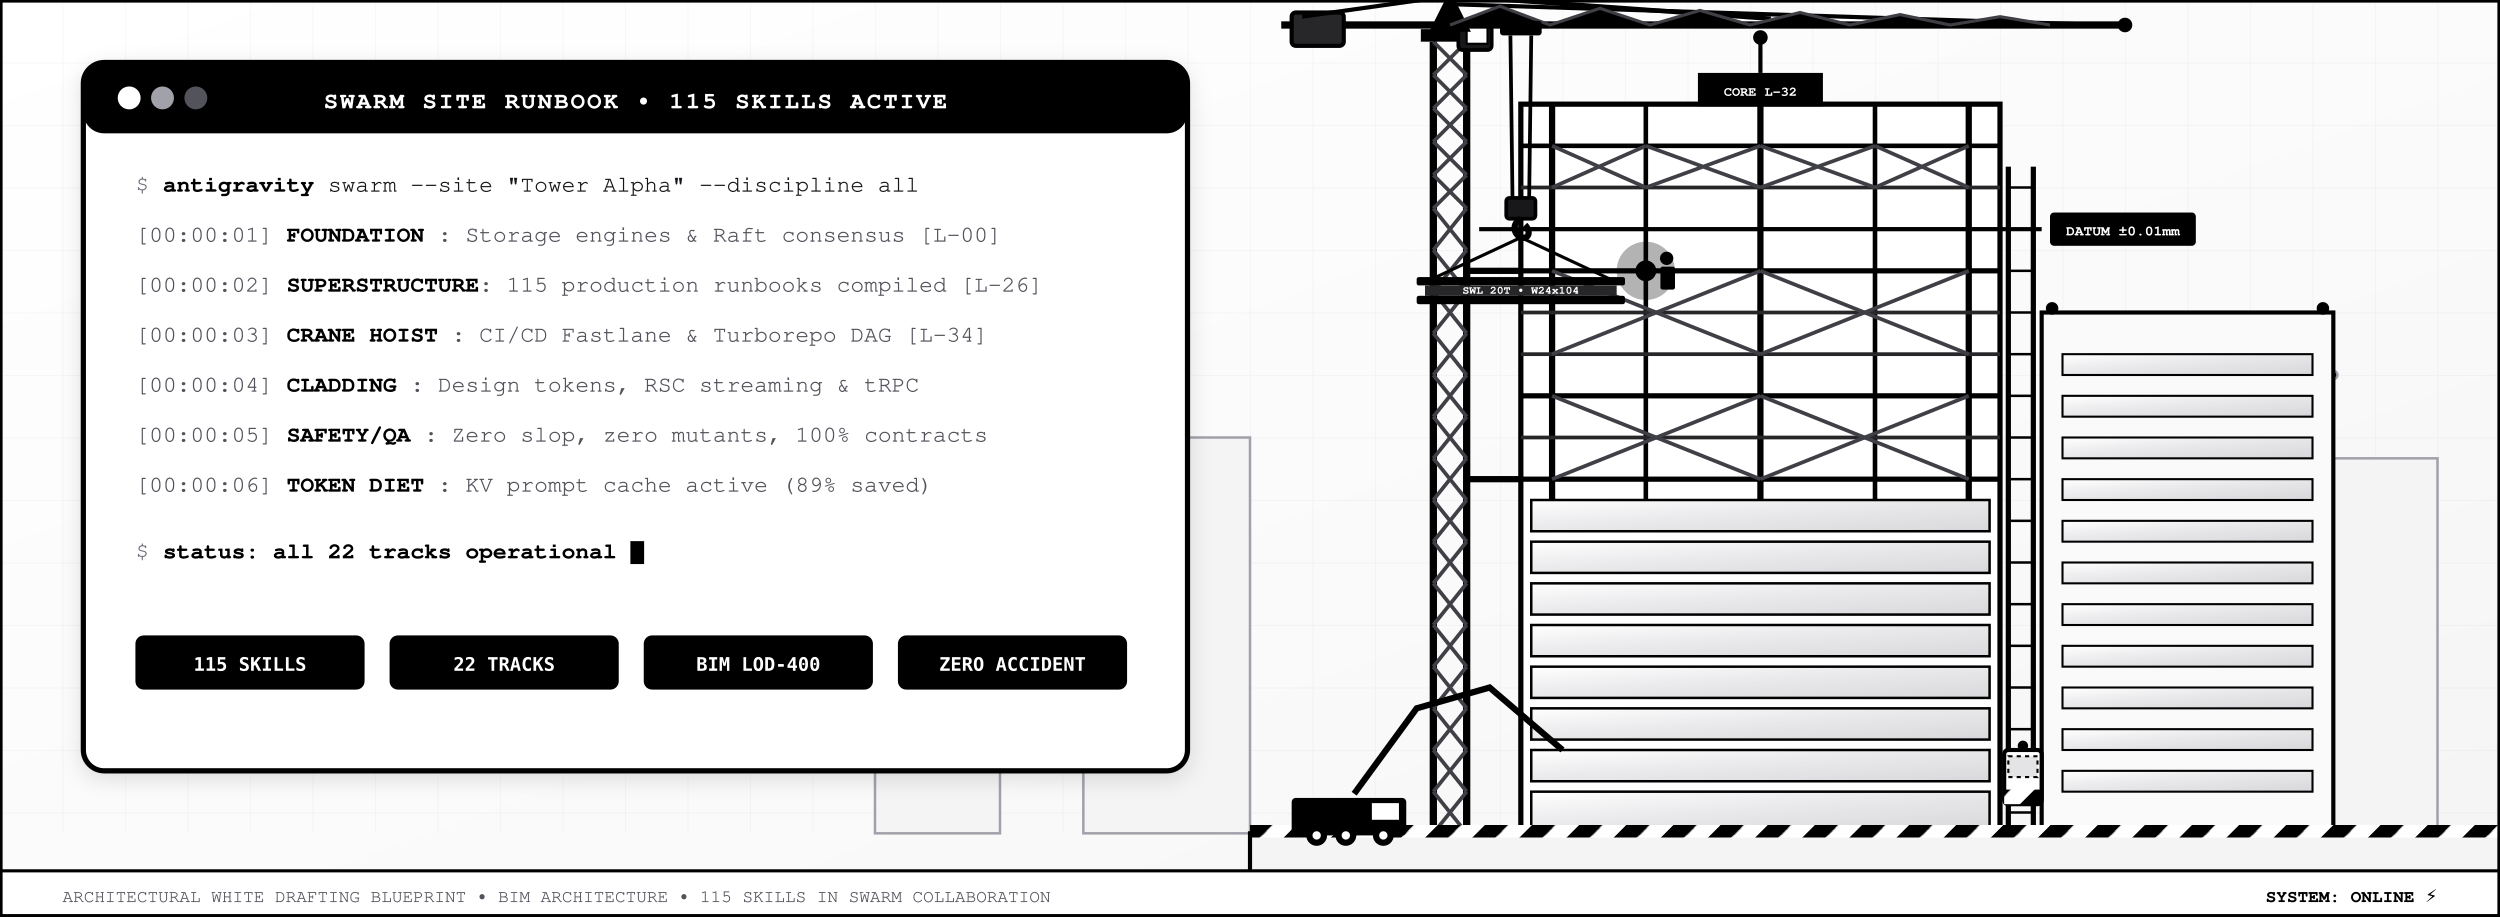
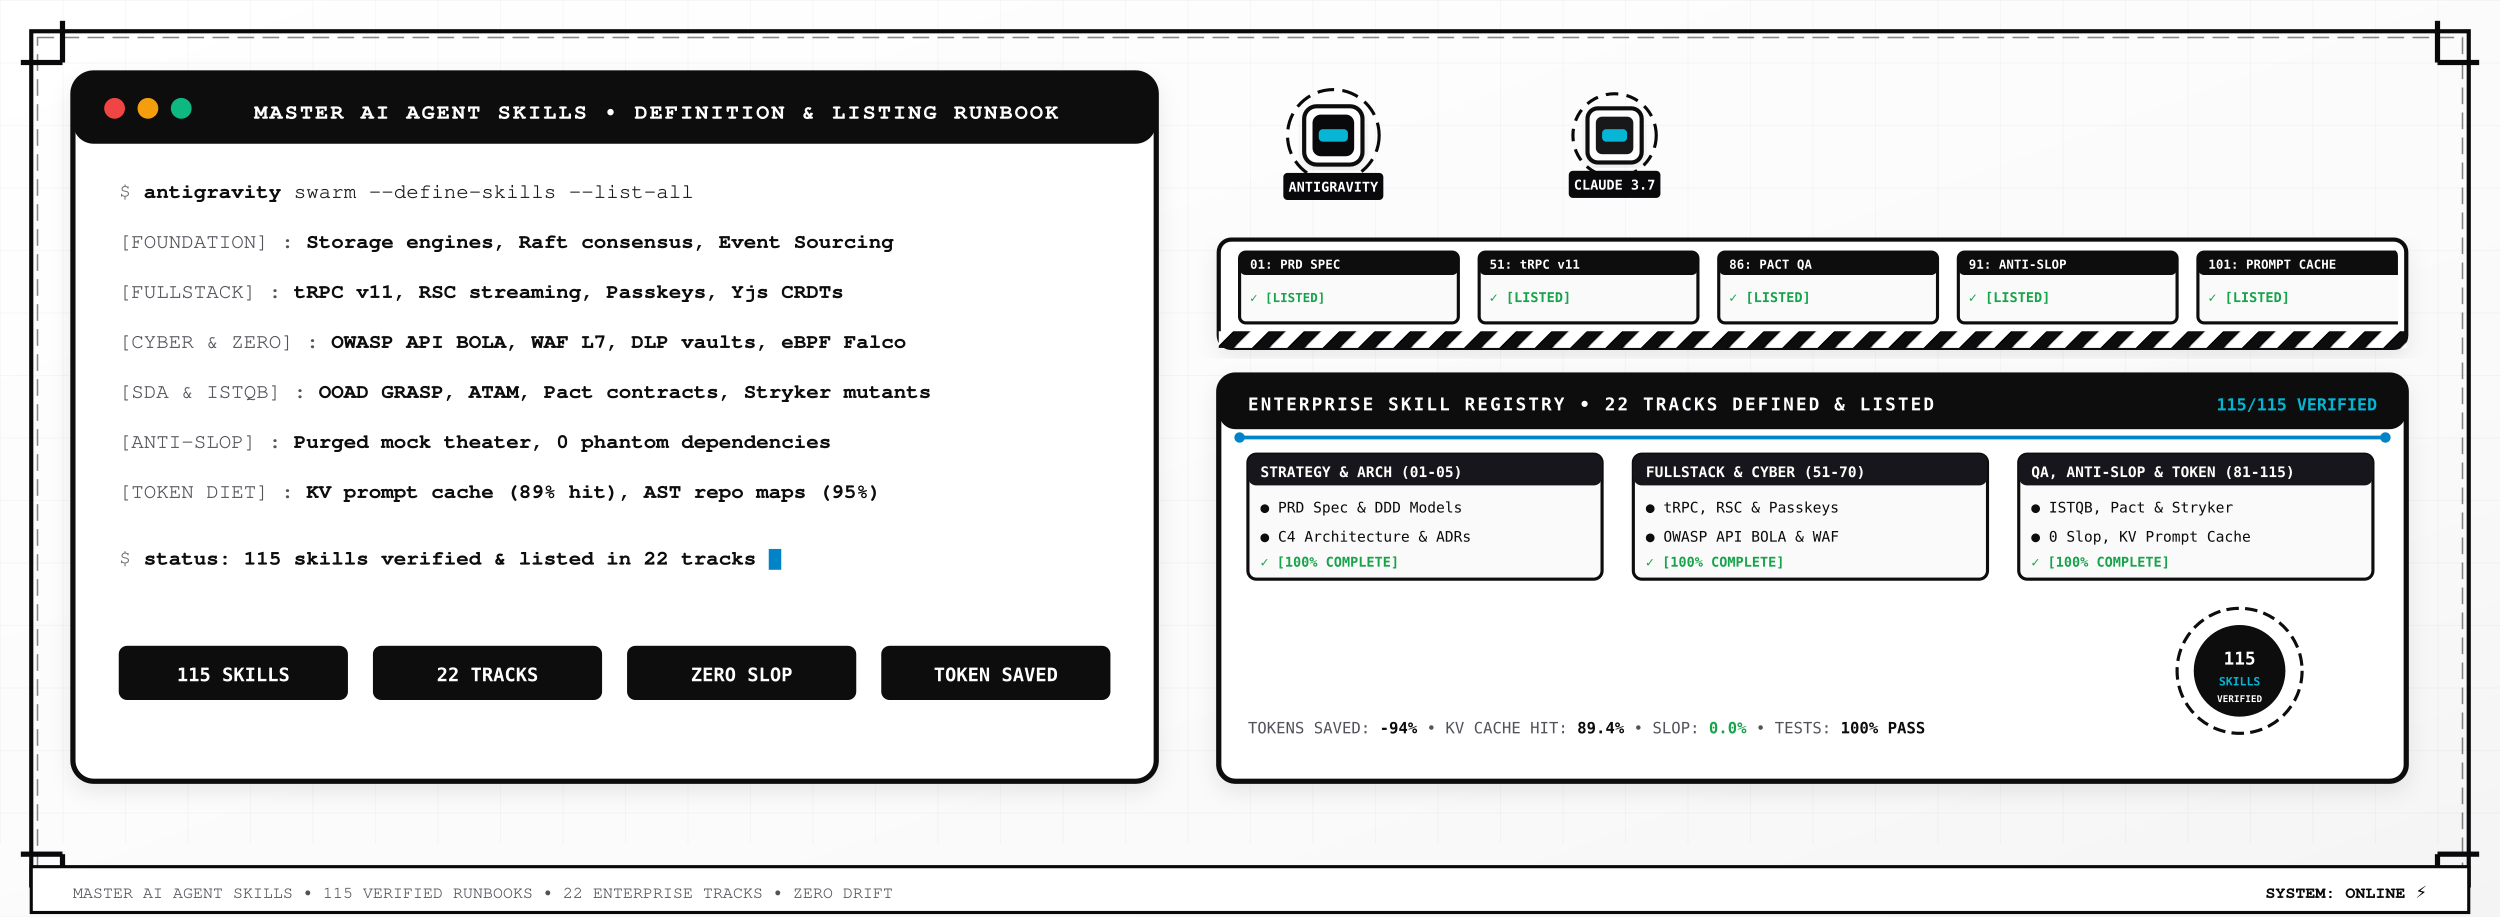
<svg xmlns="http://www.w3.org/2000/svg" viewBox="0 0 1200 440" width="100%" height="100%">
  <defs>
-     <linearGradient id="bannerWhiteBg" x1="0%" y1="0%" x2="100%" y2="100%">
+     <linearGradient id="bWhiteBg" x1="0%" y1="0%" x2="100%" y2="100%">
      <stop offset="0%" stop-color="#ffffff" />
-       <stop offset="60%" stop-color="#fafafa" />
+       <stop offset="70%" stop-color="#fafafa" />
      <stop offset="100%" stop-color="#f4f4f5" />
    </linearGradient>
-     <linearGradient id="bannerInkSteel" x1="0%" y1="0%" x2="100%" y2="0%">
-       <stop offset="0%" stop-color="#000000" />
-       <stop offset="35%" stop-color="#27272a" />
-       <stop offset="70%" stop-color="#3f3f46" />
-       <stop offset="100%" stop-color="#000000" />
+     <linearGradient id="bCyanPulse" x1="0%" y1="0%" x2="100%" y2="0%">
+       <stop offset="0%" stop-color="#0284c7" />
+       <stop offset="50%" stop-color="#06b6d4" />
+       <stop offset="100%" stop-color="#0284c7" />
    </linearGradient>
-     <linearGradient id="bannerInkGlass" x1="0%" y1="0%" x2="100%" y2="100%">
-       <stop offset="0%" stop-color="#ffffff" stop-opacity="0.95" />
-       <stop offset="50%" stop-color="#e4e4e7" stop-opacity="0.85" />
-       <stop offset="100%" stop-color="#d4d4d8" stop-opacity="0.9" />
-     </linearGradient>
-     <pattern id="bannerHazardWhite" width="16" height="16" patternTransform="rotate(45)" patternUnits="userSpaceOnUse">
-       <rect width="8" height="16" fill="#000000" />
-       <rect x="8" width="8" height="16" fill="#ffffff" />
-     </pattern>
-     <pattern id="bannerCadGridWhite" width="30" height="30" patternUnits="userSpaceOnUse">
+     <pattern id="bCadGrid" width="30" height="30" patternUnits="userSpaceOnUse">
      <path d="M 30 0 L 0 0 0 30" fill="none" stroke="#000000" stroke-width="0.6" stroke-opacity="0.05" />
    </pattern>
-     <filter id="bannerShadow" x="-10%" y="-10%" width="120%" height="120%">
-       <feDropShadow dx="0" dy="3" stdDeviation="5" flood-color="#000000" flood-opacity="0.12" />
+     <pattern id="bTechStripe" width="12" height="12" patternTransform="rotate(45)" patternUnits="userSpaceOnUse">
+       <rect width="6" height="12" fill="#09090b" />
+       <rect x="6" width="6" height="12" fill="#ffffff" />
+     </pattern>
+     <filter id="bShadow" x="-10%" y="-10%" width="120%" height="120%">
+       <feDropShadow dx="0" dy="4" stdDeviation="5" flood-color="#000000" flood-opacity="0.08" />
    </filter>
    <style>
    
-       /* Crane Trolley Travel (Bold 180px Sweep) */
-       @keyframes bCraneTrolleyRun {
-         0%, 100% { transform: translateX(0px); }
-         50%      { transform: translateX(180px); }
-       }
-       /* Crane Hoist Lift &amp; Pendulum Sway */
-       @keyframes bHoistLiftRun {
-         0%, 100% { transform: translateY(0px) rotate(0deg); }
-         25%      { transform: translateY(50px) rotate(-2.5deg); }
-         75%      { transform: translateY(10px) rotate(2deg); }
-       }
-       /* Hoist Elevator Transit (Full 230px Travel) */
-       @keyframes bElevatorRun {
-         0%, 10%  { transform: translateY(0px); }
-         45%, 55% { transform: translateY(-230px); }
-         90%, 100%{ transform: translateY(0px); }
-       }
-       /* Welding Arc Flashes */
-       @keyframes bWeldFlash {
-         0%, 100% { opacity: 0; transform: scale(0.6); }
-         12%      { opacity: 1; transform: scale(1.8); }
-         18%      { opacity: 0.15; transform: scale(0.8); }
-         25%      { opacity: 1; transform: scale(2.0); }
-         35%      { opacity: 0.2; transform: scale(0.7); }
-         45%, 95% { opacity: 0; }
-       }
-       /* Falling Sparks */
-       @keyframes bSparkCascade {
-         0%   { transform: translate(0, 0) scale(1); opacity: 1; }
-         100% { transform: translate(-18px, 50px) scale(0.2); opacity: 0; }
-       }
-       /* Laser Scanline (Bold Vertical Sweep) */
+       @keyframes bAgentHover1 {
+         0%, 100% { transform: translateY(0px); }
+         50%      { transform: translateY(-10px); }
+       }
+       @keyframes bAgentHover2 {
+         0%, 100% { transform: translateY(0px); }
+         50%      { transform: translateY(-12px); }
+       }
+       @keyframes bRingSpin {
+         0%   { transform: rotate(0deg); }
+         100% { transform: rotate(360deg); }
+       }
+       @keyframes bConveyorFlow {
+         0%   { transform: translateX(0px); }
+         100% { transform: translateX(-360px); }
+       }
      @keyframes bLaserSweep {
-         0%   { transform: translateY(0px); opacity: 0.85; }
-         50%  { transform: translateY(240px); opacity: 1; }
-         100% { transform: translateY(0px); opacity: 0.85; }
-       }
-       /* Strobe Beacon */
-       @keyframes bStrobeDark {
-         0%, 100% { opacity: 0.2; }
-         50%      { opacity: 1; filter: drop-shadow(0 0 6px #000000); }
-       }
-       /* Terminal Cursor */
+         0%   { transform: translateY(0px); opacity: 0.4; }
+         50%  { transform: translateY(130px); opacity: 1; }
+         100% { transform: translateY(0px); opacity: 0.4; }
+       }
+       @keyframes bDataFlow {
+         0%   { stroke-dashoffset: 60; }
+         100% { stroke-dashoffset: 0; }
+       }
      @keyframes bBlinkCursor {
        0%, 100% { opacity: 1; }
        50%      { opacity: 0; }
      }
+       @keyframes bStrobe {
+         0%, 100% { opacity: 0.2; transform: scale(0.9); }
+         50%      { opacity: 1; transform: scale(1.1); }
+       }
+       @keyframes bSealSpin {
+         0%   { transform: rotate(0deg); }
+         100% { transform: rotate(360deg); }
+       }

-       .b-crane-trolley { animation: bCraneTrolleyRun 11s ease-in-out infinite; }
-       .b-hoist-sway { animation: bHoistLiftRun 11s ease-in-out infinite; }
-       .b-elevator { animation: bElevatorRun 15s cubic-bezier(0.45, 0.05, 0.55, 0.95) infinite; }
-       .b-weld-flash { animation: bWeldFlash 4s ease-in-out infinite; transform-origin: center; }
-       .b-spark { animation: bSparkCascade 1.2s ease-out infinite; }
-       .b-laser { animation: bLaserSweep 7s ease-in-out infinite; }
-       .b-strobe { animation: bStrobeDark 1s ease-in-out infinite; }
+       .b-agent-1 { animation: bAgentHover1 4.5s ease-in-out infinite; }
+       .b-agent-2 { animation: bAgentHover2 5.2s ease-in-out infinite; }
+       .b-ring-cw { animation: bRingSpin 8s linear infinite; transform-origin: 0 0; }
+       .b-conveyor { animation: bConveyorFlow 12s linear infinite; }
+       .b-laser-sweep { animation: bLaserSweep 4s ease-in-out infinite; }
+       .b-data-flow { stroke-dasharray: 6 10; animation: bDataFlow 1.2s linear infinite; }
      .b-cursor { animation: bBlinkCursor 0.8s infinite; }
+       .b-strobe { animation: bStrobe 1.5s ease-in-out infinite; }
+       .b-seal { animation: bSealSpin 20s linear infinite; transform-origin: 0 0; }
    
    </style>
  </defs>
-   <rect width="1200" height="440" fill="url(#bannerWhiteBg)" />
-   <rect width="1200" height="400" fill="url(#bannerCadGridWhite)" />
-   <g fill="#f4f4f5" stroke="#a1a1aa" stroke-width="1.2">
-     <rect x="420" y="240" width="60" height="160" />
-     <line x1="450" y1="240" x2="450" y2="200" stroke="#71717a" stroke-width="1.2" />
-     <circle cx="450" cy="200" r="2" fill="#000000" class="b-strobe" />
-     <rect x="520" y="210" width="80" height="190" />
-     <line x1="560" y1="210" x2="560" y2="175" stroke="#71717a" stroke-width="1.2" />
-     <circle cx="560" cy="175" r="2" fill="#000000" class="b-strobe" />
-     <rect x="1080" y="220" width="90" height="180" />
-     <line x1="1120" y1="220" x2="1120" y2="180" stroke="#71717a" stroke-width="1.2" />
-     <circle cx="1120" cy="180" r="2" fill="#000000" class="b-strobe" />
-   </g>
-   <rect x="980" y="150" width="140" height="250" fill="#fafafa" stroke="#000000" stroke-width="2" />
-   <g fill="url(#bannerInkGlass)" stroke="#000000" stroke-width="1">
-     <rect x="990" y="170" width="120" height="10" />
-     <rect x="990" y="190" width="120" height="10" />
-     <rect x="990" y="210" width="120" height="10" />
-     <rect x="990" y="230" width="120" height="10" />
-     <rect x="990" y="250" width="120" height="10" />
-     <rect x="990" y="270" width="120" height="10" />
-     <rect x="990" y="290" width="120" height="10" />
-     <rect x="990" y="310" width="120" height="10" />
-     <rect x="990" y="330" width="120" height="10" />
-     <rect x="990" y="350" width="120" height="10" />
-     <rect x="990" y="370" width="120" height="10" />
-   </g>
-   <circle cx="985" cy="148" r="3" fill="#000000" class="b-strobe" />
-   <circle cx="1115" cy="148" r="3" fill="#000000" class="b-strobe" />
-   <rect x="730" y="50" width="230" height="350" fill="#ffffff" stroke="#000000" stroke-width="2.5" />
-   <rect x="815" y="35" width="60" height="16" fill="#000000" />
-   <text x="845" y="46" fill="#ffffff" font-family="'JetBrains Mono', Courier" font-size="6.5" font-weight="900" text-anchor="middle">CORE L-32</text>
-   <line x1="845" y1="35" x2="845" y2="20" stroke="#000000" stroke-width="2" />
-   <circle cx="845" cy="18" r="3.5" fill="#000000" class="b-strobe" />
-   <g stroke="url(#bannerInkSteel)" stroke-width="2" fill="none">
-     <line x1="745" y1="50" x2="745" y2="240" stroke="#000000" stroke-width="3" />
-     <line x1="790" y1="50" x2="790" y2="240" stroke="#000000" stroke-width="2.2" />
-     <line x1="845" y1="50" x2="845" y2="240" stroke="#000000" stroke-width="3" />
-     <line x1="900" y1="50" x2="900" y2="240" stroke="#000000" stroke-width="2.2" />
-     <line x1="945" y1="50" x2="945" y2="240" stroke="#000000" stroke-width="3" />
-     <line x1="730" y1="70" x2="960" y2="70" stroke="#000000" stroke-width="2.2" />
-     <line x1="730" y1="90" x2="960" y2="90" stroke="#27272a" stroke-width="1.8" />
-     <line x1="730" y1="110" x2="960" y2="110" stroke="#27272a" stroke-width="1.8" />
-     <line x1="730" y1="130" x2="960" y2="130" stroke="#000000" stroke-width="2.5" />
-     <line x1="730" y1="150" x2="960" y2="150" stroke="#27272a" stroke-width="1.8" />
-     <line x1="730" y1="170" x2="960" y2="170" stroke="#27272a" stroke-width="1.8" />
-     <line x1="730" y1="190" x2="960" y2="190" stroke="#000000" stroke-width="2.5" />
-     <line x1="730" y1="210" x2="960" y2="210" stroke="#27272a" stroke-width="1.8" />
-     <line x1="730" y1="230" x2="960" y2="230" stroke="#000000" stroke-width="2.5" />
-     <path d="M 745 70 L 790 90 M 790 70 L 745 90              M 790 70 L 845 90 M 845 70 L 790 90              M 845 70 L 900 90 M 900 70 L 845 90              M 900 70 L 945 90 M 945 70 L 900 90              M 745 130 L 845 170 M 845 130 L 745 170              M 845 130 L 945 170 M 945 130 L 845 170              M 745 190 L 845 230 M 845 190 L 745 230              M 845 190 L 945 230 M 945 190 L 845 230" stroke="#3f3f46" stroke-width="1.8" />
-   </g>
-   <g fill="url(#bannerInkGlass)" stroke="#000000" stroke-width="1.2">
-     <rect x="735" y="240" width="220" height="15" />
-     <rect x="735" y="260" width="220" height="15" />
-     <rect x="735" y="280" width="220" height="15" />
-     <rect x="735" y="300" width="220" height="15" />
-     <rect x="735" y="320" width="220" height="15" />
-     <rect x="735" y="340" width="220" height="15" />
-     <rect x="735" y="360" width="220" height="15" />
-     <rect x="735" y="380" width="220" height="18" />
-   </g>
-   <line x1="964" y1="80" x2="964" y2="400" stroke="#000000" stroke-width="2.5" />
-   <line x1="976" y1="80" x2="976" y2="400" stroke="#000000" stroke-width="2.5" />
-   <path d="M 964 90 L 976 90 M 964 110 L 976 110 M 964 130 L 976 130 M 964 150 L 976 150 M 964 170 L 976 170 M 964 190 L 976 190 M 964 210 L 976 210 M 964 230 L 976 230 M 964 250 L 976 250 M 964 270 L 976 270 M 964 290 L 976 290 M 964 310 L 976 310 M 964 330 L 976 330 M 964 350 L 976 350 M 964 370 L 976 370 M 964 390 L 976 390" stroke="#000000" stroke-width="1.2" />
-   <g transform="translate(0, 360)" class="b-elevator">
-     <rect x="962" y="0" width="18" height="26" rx="2" fill="#ffffff" stroke="#000000" stroke-width="2" />
-     <rect x="964" y="3" width="14" height="10" fill="#e4e4e7" stroke="#000000" stroke-width="1" stroke-dasharray="2 2" />
-     <rect x="962" y="19" width="18" height="7" fill="url(#bannerHazardWhite)" />
-     <circle cx="971" cy="-2" r="2.5" fill="#000000" class="b-strobe" />
-   </g>
-   <g id="banner-crane">
-     <line x1="688" y1="20" x2="688" y2="400" stroke="#000000" stroke-width="3.5" />
-     <line x1="704" y1="20" x2="704" y2="400" stroke="#000000" stroke-width="3.5" />
-     <path d="M 688 20 L 704 36 M 704 20 L 688 36              M 688 36 L 704 52 M 704 36 L 688 52              M 688 52 L 704 68 M 704 52 L 688 68              M 688 68 L 704 84 M 704 68 L 688 84              M 688 84 L 704 100 M 704 84 L 688 100              M 688 100 L 704 120 M 704 100 L 688 120              M 688 120 L 704 140 M 704 120 L 688 140              M 688 140 L 704 160 M 704 140 L 688 160              M 688 160 L 704 180 M 704 160 L 688 180              M 688 180 L 704 200 M 704 180 L 688 200              M 688 200 L 704 220 M 704 200 L 688 220              M 688 220 L 704 240 M 704 220 L 688 240              M 688 240 L 704 260 M 704 240 L 688 260              M 688 260 L 704 280 M 704 260 L 688 280              M 688 280 L 704 300 M 704 280 L 688 300              M 688 300 L 704 320 M 704 300 L 688 320              M 688 320 L 704 340 M 704 320 L 688 340              M 688 340 L 704 360 M 704 340 L 688 360              M 688 360 L 704 380 M 704 360 L 688 380              M 688 380 L 704 400 M 704 380 L 688 400" stroke="#3f3f46" stroke-width="1.8" />
-     <line x1="704" y1="130" x2="730" y2="130" stroke="#000000" stroke-width="3" />
-     <line x1="704" y1="230" x2="730" y2="230" stroke="#000000" stroke-width="3" />
-     <rect x="682" y="14" width="28" height="6" fill="#000000" />
-     <rect x="700" y="10" width="16" height="14" rx="2" fill="#18181b" stroke="#000000" stroke-width="1.8" />
-     <rect x="704" y="12" width="10" height="9" fill="#ffffff" stroke="#000000" stroke-width="1" />
-     <polygon points="688,14 704,14 696,-2" fill="#000000" stroke="#000000" stroke-width="2.5" />
-     <circle cx="696" cy="-3" r="4" fill="#000000" class="b-strobe" />
-     <line x1="696" y1="12" x2="1020" y2="12" stroke="#000000" stroke-width="3.5" />
-     <line x1="696" y1="2" x2="1010" y2="12" stroke="#000000" stroke-width="2" />
-     <line x1="696" y1="12" x2="615" y2="12" stroke="#000000" stroke-width="3.5" />
-     <rect x="620" y="6" width="25" height="16" rx="2" fill="#27272a" stroke="#000000" stroke-width="2" />
-     <line x1="696" y1="-2" x2="625" y2="8" stroke="#000000" stroke-width="2" />
-     <line x1="696" y1="-2" x2="850" y2="9" stroke="#000000" stroke-width="2.2" />
-     <path d="M 696 12 L 720 3 L 744 12 L 768 4 L 792 12 L 816 5 L 840 12 L 864 6 L 888 12 L 912 7 L 936 12 L 960 8 L 984 12" stroke="#3f3f46" stroke-width="1.5" />
-     <circle cx="1020" cy="12" r="3.5" fill="#000000" class="b-strobe" />
-     <g transform="translate(730, 0)">
-       <g class="b-crane-trolley">
-         <rect x="-10" y="10" width="20" height="7" rx="1.5" fill="#000000" />
-         <g class="b-hoist-sway">
-           <line x1="-5" y1="17" x2="-4" y2="95" stroke="#000000" stroke-width="1.8" />
-           <line x1="5" y1="17" x2="4" y2="95" stroke="#000000" stroke-width="1.8" />
-           <rect x="-7" y="95" width="14" height="10" rx="1.5" fill="#18181b" stroke="#000000" stroke-width="1.8" />
-           <path d="M 0 105 C -4 107 -4 112 0 114 C 4 115 5 111 2 108" fill="none" stroke="#000000" stroke-width="3" />
-           <line x1="0" y1="114" x2="-45" y2="135" stroke="#000000" stroke-width="1.5" />
-           <line x1="0" y1="114" x2="45" y2="135" stroke="#000000" stroke-width="1.5" />
-           <g transform="translate(0, 137)">
-             <rect x="-50" y="-4" width="100" height="4" rx="1" fill="#000000" />
-             <rect x="-46" y="0" width="92" height="5" fill="#27272a" />
-             <rect x="-50" y="5" width="100" height="4" rx="1" fill="#000000" />
-             <text x="0" y="4" fill="#ffffff" font-family="'JetBrains Mono', Courier" font-size="5.5" font-weight="900" text-anchor="middle">SWL 20T • W24x104</text>
-           </g>
-         </g>
-       </g>
-     </g>
-   </g>
-   <g transform="translate(790, 130)">
-     <circle cx="0" cy="0" r="14" fill="#000000" opacity="0.3" class="b-weld-flash" />
-     <circle cx="0" cy="0" r="5" fill="#000000" class="b-weld-flash" />
-     <circle cx="-2" cy="0" r="2" fill="#000000" class="b-spark" />
-     <circle cx="2" cy="0" r="1.8" fill="#000000" class="b-spark" style="animation-delay: 0.3s;" />
-     <circle cx="10" cy="-6" r="3.2" fill="#000000" />
-     <rect x="7" y="-2" width="7" height="11" rx="1" fill="#000000" />
-   </g>
-   <g class="b-laser" transform="translate(0, 110)">
-     <line x1="710" y1="0" x2="980" y2="0" stroke="#000000" stroke-width="2" />
-     <rect x="984" y="-8" width="70" height="16" rx="2" fill="#000000" />
-     <text x="1019" y="3" fill="#ffffff" font-family="'JetBrains Mono', Courier" font-size="7" font-weight="900" text-anchor="middle">DATUM ±0.01mm</text>
-   </g>
-   <rect x="600" y="400" width="600" height="40" fill="#f4f4f5" stroke="#000000" stroke-width="2" />
-   <rect x="600" y="396" width="600" height="6" fill="url(#bannerHazardWhite)" />
-   <g transform="translate(620, 375)">
-     <rect x="0" y="8" width="55" height="18" rx="2" fill="#000000" />
-     <rect x="38" y="10" width="14" height="9" fill="#ffffff" stroke="#000000" stroke-width="1" />
-     <circle cx="12" cy="26" r="5" fill="#000000" />
-     <circle cx="12" cy="26" r="2" fill="#ffffff" />
-     <circle cx="26" cy="26" r="5" fill="#000000" />
-     <circle cx="26" cy="26" r="2" fill="#ffffff" />
-     <circle cx="44" cy="26" r="5" fill="#000000" />
-     <circle cx="44" cy="26" r="2" fill="#ffffff" />
-     <polyline points="30,6 60,-35 95,-45 130,-15" fill="none" stroke="#000000" stroke-width="3" />
-   </g>
-   <g transform="translate(40, 30)" filter="url(#bannerShadow)">
-     <rect width="530" height="340" rx="10" fill="#ffffff" stroke="#000000" stroke-width="2.5" />
-     <rect width="530" height="34" rx="10" fill="#000000" />
-     <circle cx="22" cy="17" r="5.5" fill="#ffffff" />
-     <circle cx="38" cy="17" r="5.5" fill="#a1a1aa" />
-     <circle cx="54" cy="17" r="5.5" fill="#52525b" />
-     <text x="265" y="22" fill="#ffffff" font-family="'JetBrains Mono', Courier, monospace" font-size="11.5" font-weight="900" text-anchor="middle" letter-spacing="1">
-       SWARM SITE RUNBOOK • 115 SKILLS ACTIVE
+   <rect width="1200" height="440" fill="url(#bWhiteBg)" />
+   <rect width="1200" height="405" fill="url(#bCadGrid)" />
+   <rect x="15" y="15" width="1170" height="410" fill="none" stroke="#09090b" stroke-width="2" />
+   <rect x="18" y="18" width="1164" height="404" fill="none" stroke="#09090b" stroke-width="0.75" stroke-dasharray="8 4" opacity="0.5" />
+   <g stroke="#09090b" stroke-width="2.5">
+     <path d="M 10 30 L 30 30 M 30 10 L 30 30" />
+     <path d="M 1190 30 L 1170 30 M 1170 10 L 1170 30" />
+     <path d="M 10 410 L 30 410 M 30 430 L 30 410" />
+     <path d="M 1190 410 L 1170 410 M 1170 430 L 1170 410" />
+   </g>
+   <g transform="translate(35, 35)" filter="url(#bShadow)">
+     <rect width="520" height="340" rx="10" fill="#ffffff" stroke="#09090b" stroke-width="2.5" />
+     <rect width="520" height="34" rx="10" fill="#09090b" />
+     <circle cx="20" cy="17" r="5" fill="#ef4444" />
+     <circle cx="36" cy="17" r="5" fill="#f59e0b" />
+     <circle cx="52" cy="17" r="5" fill="#10b981" />
+     <text x="280" y="22" fill="#ffffff" font-family="'JetBrains Mono', Courier, monospace" font-size="10.5" font-weight="900" text-anchor="middle" letter-spacing="1">
+       MASTER AI AGENT SKILLS • DEFINITION &amp; LISTING RUNBOOK
    </text>
-     <g font-family="'JetBrains Mono', Courier, monospace" font-size="11" fill="#18181b" transform="translate(25, 62)">
+     <g font-family="'JetBrains Mono', Courier, monospace" font-size="10" fill="#18181b" transform="translate(22, 60)">
      <text x="0" y="0">
        <tspan fill="#71717a">$</tspan>
-         <tspan fill="#000000" font-weight="900">antigravity</tspan> swarm --site "Tower Alpha" --discipline all</text>
-       <text x="0" y="24" fill="#52525b">[00:00:01] <tspan fill="#000000" font-weight="800">FOUNDATION</tspan>  : Storage engines &amp; Raft consensus [L-00]</text>
-       <text x="0" y="48" fill="#52525b">[00:00:02] <tspan fill="#000000" font-weight="800">SUPERSTRUCTURE</tspan>: 115 production runbooks compiled [L-26]</text>
-       <text x="0" y="72" fill="#52525b">[00:00:03] <tspan fill="#000000" font-weight="800">CRANE HOIST</tspan>   : CI/CD Fastlane &amp; Turborepo DAG [L-34]</text>
-       <text x="0" y="96" fill="#52525b">[00:00:04] <tspan fill="#000000" font-weight="800">CLADDING</tspan>      : Design tokens, RSC streaming &amp; tRPC</text>
-       <text x="0" y="120" fill="#52525b">[00:00:05] <tspan fill="#000000" font-weight="800">SAFETY/QA</tspan>     : Zero slop, zero mutants, 100% contracts</text>
-       <text x="0" y="144" fill="#52525b">[00:00:06] <tspan fill="#000000" font-weight="800">TOKEN DIET</tspan>    : KV prompt cache active (89% saved)</text>
+         <tspan fill="#09090b" font-weight="900">antigravity</tspan> swarm --define-skills --list-all</text>
+       <text x="0" y="24" fill="#52525b">
+         [FOUNDATION]   : <tspan fill="#09090b" font-weight="700">Storage engines, Raft consensus, Event Sourcing</tspan>
+       </text>
+       <text x="0" y="48" fill="#52525b">
+         [FULLSTACK]    : <tspan fill="#09090b" font-weight="700">tRPC v11, RSC streaming, Passkeys, Yjs CRDTs</tspan>
+       </text>
+       <text x="0" y="72" fill="#52525b">
+         [CYBER &amp; ZERO] : <tspan fill="#09090b" font-weight="700">OWASP API BOLA, WAF L7, DLP vaults, eBPF Falco</tspan>
+       </text>
+       <text x="0" y="96" fill="#52525b">
+         [SDA &amp; ISTQB]  : <tspan fill="#09090b" font-weight="700">OOAD GRASP, ATAM, Pact contracts, Stryker mutants</tspan>
+       </text>
+       <text x="0" y="120" fill="#52525b">
+         [ANTI-SLOP]    : <tspan fill="#09090b" font-weight="700">Purged mock theater, 0 phantom dependencies</tspan>
+       </text>
+       <text x="0" y="144" fill="#52525b">
+         [TOKEN DIET]   : <tspan fill="#09090b" font-weight="700">KV prompt cache (89% hit), AST repo maps (95%)</tspan>
+       </text>
      <text x="0" y="176">
        <tspan fill="#71717a">$</tspan>
-         <tspan fill="#000000" font-weight="800">status: all 22 tracks operational</tspan>
-         <tspan class="b-cursor" fill="#000000" font-weight="900"> █</tspan>
-       </text>
-     </g>
-     <g transform="translate(25, 275)">
-       <rect x="0" y="0" width="110" height="26" rx="4" fill="#000000" />
+         <tspan fill="#09090b" font-weight="800">status: 115 skills verified &amp; listed in 22 tracks</tspan>
+         <tspan class="b-cursor" fill="#0284c7" font-weight="900"> █</tspan>
+       </text>
+     </g>
+     <g transform="translate(22, 275)">
+       <rect x="0" y="0" width="110" height="26" rx="4" fill="#09090b" />
      <text x="55" y="17" fill="#ffffff" font-family="'JetBrains Mono', monospace" font-size="9" font-weight="800" text-anchor="middle">115 SKILLS</text>
-       <rect x="122" y="0" width="110" height="26" rx="4" fill="#000000" />
+       <rect x="122" y="0" width="110" height="26" rx="4" fill="#09090b" />
      <text x="177" y="17" fill="#ffffff" font-family="'JetBrains Mono', monospace" font-size="9" font-weight="800" text-anchor="middle">22 TRACKS</text>
-       <rect x="244" y="0" width="110" height="26" rx="4" fill="#000000" />
-       <text x="299" y="17" fill="#ffffff" font-family="'JetBrains Mono', monospace" font-size="9" font-weight="800" text-anchor="middle">BIM LOD-400</text>
-       <rect x="366" y="0" width="110" height="26" rx="4" fill="#000000" />
-       <text x="421" y="17" fill="#ffffff" font-family="'JetBrains Mono', monospace" font-size="9" font-weight="800" text-anchor="middle">ZERO ACCIDENT</text>
-     </g>
-   </g>
-   <g transform="translate(0, 418)">
-     <rect width="1200" height="22" fill="#ffffff" stroke="#000000" stroke-width="1.5" />
-     <g font-family="'JetBrains Mono', Courier" font-size="8.5" fill="#52525b" transform="translate(30, 15)">
-       <text x="0" y="0">ARCHITECTURAL WHITE DRAFTING BLUEPRINT • BIM ARCHITECTURE • 115 SKILLS IN SWARM COLLABORATION</text>
-       <text x="1140" y="0" text-anchor="end" fill="#000000" font-weight="900">SYSTEM: ONLINE ⚡</text>
-     </g>
-   </g>
-   <line x1="0" y1="0" x2="1200" y2="0" stroke="#000000" stroke-width="2.5" />
-   <line x1="0" y1="440" x2="1200" y2="440" stroke="#000000" stroke-width="2.5" />
-   <line x1="0" y1="0" x2="0" y2="440" stroke="#000000" stroke-width="2.5" />
-   <line x1="1200" y1="0" x2="1200" y2="440" stroke="#000000" stroke-width="2.5" />
+       <rect x="244" y="0" width="110" height="26" rx="4" fill="#09090b" />
+       <text x="299" y="17" fill="#ffffff" font-family="'JetBrains Mono', monospace" font-size="9" font-weight="800" text-anchor="middle">ZERO SLOP</text>
+       <rect x="366" y="0" width="110" height="26" rx="4" fill="#09090b" />
+       <text x="421" y="17" fill="#ffffff" font-family="'JetBrains Mono', monospace" font-size="9" font-weight="800" text-anchor="middle">TOKEN SAVED</text>
+     </g>
+   </g>
+   <g transform="translate(640, 65)">
+     <g class="b-agent-1">
+       <circle cx="0" cy="0" r="22" fill="none" stroke="#09090b" stroke-width="1.5" stroke-dasharray="8 4" class="b-ring-cw" />
+       <rect x="-14" y="-14" width="28" height="28" rx="6" fill="#ffffff" stroke="#09090b" stroke-width="2" filter="url(#bShadow)" />
+       <rect x="-10" y="-10" width="20" height="20" rx="4" fill="#09090b" />
+       <rect x="-7" y="-3" width="14" height="6" rx="2" fill="#06b6d4" />
+       <rect x="-24" y="18" width="48" height="13" rx="2" fill="#09090b" />
+       <text x="0" y="27" fill="#ffffff" font-family="'JetBrains Mono', monospace" font-size="6.5" font-weight="900" text-anchor="middle">
+         ANTIGRAVITY
+       </text>
+     </g>
+   </g>
+   <g transform="translate(775, 65)">
+     <g class="b-agent-2">
+       <circle cx="0" cy="0" r="20" fill="none" stroke="#09090b" stroke-width="1.5" stroke-dasharray="6 4" class="b-ring-cw" />
+       <rect x="-13" y="-13" width="26" height="26" rx="5" fill="#ffffff" stroke="#09090b" stroke-width="2" filter="url(#bShadow)" />
+       <rect x="-9" y="-9" width="18" height="18" rx="3" fill="#18181b" />
+       <rect x="-6" y="-3" width="12" height="6" rx="2" fill="#06b6d4" />
+       <rect x="-22" y="17" width="44" height="13" rx="2" fill="#09090b" />
+       <text x="0" y="26" fill="#ffffff" font-family="'JetBrains Mono', monospace" font-size="6.5" font-weight="900" text-anchor="middle">
+         CLAUDE 3.7
+       </text>
+     </g>
+   </g>
+   <g transform="translate(585, 115)" filter="url(#bShadow)">
+     <rect width="570" height="52" rx="6" fill="#ffffff" stroke="#09090b" stroke-width="2" />
+     <rect x="0" y="44" width="570" height="8" fill="url(#bTechStripe)" />
+     <clipPath id="bConveyorClip">
+       <rect x="4" y="4" width="562" height="42" rx="4" />
+     </clipPath>
+     <g clip-path="url(#bConveyorClip)">
+       <g class="b-conveyor">
+         <g transform="translate(10, 6)">
+           <rect width="105" height="34" rx="3" fill="#fafafa" stroke="#09090b" stroke-width="1.5" />
+           <rect width="105" height="11" rx="3" fill="#09090b" />
+           <text x="5" y="8" fill="#ffffff" font-family="'JetBrains Mono', monospace" font-size="6" font-weight="900">01: PRD SPEC</text>
+           <text x="5" y="24" fill="#16a34a" font-family="'JetBrains Mono', monospace" font-size="6" font-weight="800">✓ [LISTED]</text>
+         </g>
+         <g transform="translate(125, 6)">
+           <rect width="105" height="34" rx="3" fill="#fafafa" stroke="#09090b" stroke-width="1.5" />
+           <rect width="105" height="11" rx="3" fill="#09090b" />
+           <text x="5" y="8" fill="#ffffff" font-family="'JetBrains Mono', monospace" font-size="6" font-weight="900">51: tRPC v11</text>
+           <text x="5" y="24" fill="#16a34a" font-family="'JetBrains Mono', monospace" font-size="6.5" font-weight="800">✓ [LISTED]</text>
+         </g>
+         <g transform="translate(240, 6)">
+           <rect width="105" height="34" rx="3" fill="#fafafa" stroke="#09090b" stroke-width="1.5" />
+           <rect width="105" height="11" rx="3" fill="#09090b" />
+           <text x="5" y="8" fill="#ffffff" font-family="'JetBrains Mono', monospace" font-size="6" font-weight="900">86: PACT QA</text>
+           <text x="5" y="24" fill="#16a34a" font-family="'JetBrains Mono', monospace" font-size="6.5" font-weight="800">✓ [LISTED]</text>
+         </g>
+         <g transform="translate(355, 6)">
+           <rect width="105" height="34" rx="3" fill="#fafafa" stroke="#09090b" stroke-width="1.5" />
+           <rect width="105" height="11" rx="3" fill="#09090b" />
+           <text x="5" y="8" fill="#ffffff" font-family="'JetBrains Mono', monospace" font-size="6" font-weight="900">91: ANTI-SLOP</text>
+           <text x="5" y="24" fill="#16a34a" font-family="'JetBrains Mono', monospace" font-size="6.5" font-weight="800">✓ [LISTED]</text>
+         </g>
+         <g transform="translate(470, 6)">
+           <rect width="105" height="34" rx="3" fill="#fafafa" stroke="#09090b" stroke-width="1.5" />
+           <rect width="105" height="11" rx="3" fill="#09090b" />
+           <text x="5" y="8" fill="#ffffff" font-family="'JetBrains Mono', monospace" font-size="6" font-weight="900">101: PROMPT CACHE</text>
+           <text x="5" y="24" fill="#16a34a" font-family="'JetBrains Mono', monospace" font-size="6.5" font-weight="800">✓ [LISTED]</text>
+         </g>
+         <g transform="translate(585, 6)">
+           <rect width="105" height="34" rx="3" fill="#fafafa" stroke="#09090b" stroke-width="1.5" />
+           <rect width="105" height="11" rx="3" fill="#09090b" />
+           <text x="5" y="8" fill="#ffffff" font-family="'JetBrains Mono', monospace" font-size="6" font-weight="900">110: TOKEN BUDGET</text>
+           <text x="5" y="24" fill="#16a34a" font-family="'JetBrains Mono', monospace" font-size="6.5" font-weight="800">✓ [LISTED]</text>
+         </g>
+       </g>
+     </g>
+   </g>
+   <g transform="translate(585, 180)" filter="url(#bShadow)">
+     <rect width="570" height="195" rx="8" fill="#ffffff" stroke="#09090b" stroke-width="2.5" />
+     <rect width="570" height="26" rx="8" fill="#09090b" />
+     <text x="14" y="17" fill="#ffffff" font-family="'JetBrains Mono', monospace" font-size="8.5" font-weight="900" letter-spacing="1">
+       ENTERPRISE SKILL REGISTRY • 22 TRACKS DEFINED &amp; LISTED
+     </text>
+     <text x="556" y="17" fill="#06b6d4" font-family="'JetBrains Mono', monospace" font-size="8" font-weight="900" text-anchor="end">
+       115/115 VERIFIED
+     </text>
+     <g transform="translate(14, 38)" font-family="'JetBrains Mono', monospace" font-size="8">
+       <g>
+         <rect width="170" height="60" rx="4" fill="#fafafa" stroke="#09090b" stroke-width="1.5" />
+         <rect width="170" height="15" rx="4" fill="#18181b" />
+         <text x="6" y="11" fill="#ffffff" font-weight="800" font-size="7">STRATEGY &amp; ARCH (01-05)</text>
+         <text x="6" y="28" fill="#09090b" font-size="7">● PRD Spec &amp; DDD Models</text>
+         <text x="6" y="42" fill="#09090b" font-size="7">● C4 Architecture &amp; ADRs</text>
+         <text x="6" y="54" fill="#16a34a" font-size="6.5" font-weight="800">✓ [100% COMPLETE]</text>
+       </g>
+       <g transform="translate(185, 0)">
+         <rect width="170" height="60" rx="4" fill="#fafafa" stroke="#09090b" stroke-width="1.5" />
+         <rect width="170" height="15" rx="4" fill="#18181b" />
+         <text x="6" y="11" fill="#ffffff" font-weight="800" font-size="7">FULLSTACK &amp; CYBER (51-70)</text>
+         <text x="6" y="28" fill="#09090b" font-size="7">● tRPC, RSC &amp; Passkeys</text>
+         <text x="6" y="42" fill="#09090b" font-size="7">● OWASP API BOLA &amp; WAF</text>
+         <text x="6" y="54" fill="#16a34a" font-size="6.5" font-weight="800">✓ [100% COMPLETE]</text>
+       </g>
+       <g transform="translate(370, 0)">
+         <rect width="170" height="60" rx="4" fill="#fafafa" stroke="#09090b" stroke-width="1.5" />
+         <rect width="170" height="15" rx="4" fill="#18181b" />
+         <text x="6" y="11" fill="#ffffff" font-weight="800" font-size="7">QA, ANTI-SLOP &amp; TOKEN (81-115)</text>
+         <text x="6" y="28" fill="#09090b" font-size="7">● ISTQB, Pact &amp; Stryker</text>
+         <text x="6" y="42" fill="#09090b" font-size="7">● 0 Slop, KV Prompt Cache</text>
+         <text x="6" y="54" fill="#16a34a" font-size="6.5" font-weight="800">✓ [100% COMPLETE]</text>
+       </g>
+     </g>
+     <g transform="translate(490, 142)">
+       <g class="b-seal">
+         <circle cx="0" cy="0" r="30" fill="none" stroke="#09090b" stroke-width="1.5" stroke-dasharray="6 3" />
+       </g>
+       <circle cx="0" cy="0" r="22" fill="#09090b" />
+       <text x="0" y="-3" fill="#ffffff" font-family="'JetBrains Mono', monospace" font-size="8.5" font-weight="900" text-anchor="middle">115</text>
+       <text x="0" y="7" fill="#06b6d4" font-family="'JetBrains Mono', monospace" font-size="5.5" font-weight="900" text-anchor="middle">SKILLS</text>
+       <text x="0" y="15" fill="#ffffff" font-family="'JetBrains Mono', monospace" font-size="4.5" font-weight="700" text-anchor="middle">VERIFIED</text>
+     </g>
+     <g transform="translate(14, 172)" font-family="'JetBrains Mono', monospace" font-size="7.5" fill="#52525b">
+       <text x="0" y="0">
+         TOKENS SAVED: <tspan fill="#09090b" font-weight="900">-94%</tspan> • KV CACHE HIT: <tspan fill="#09090b" font-weight="900">89.4%</tspan> • SLOP: <tspan fill="#16a34a" font-weight="900">0.0%</tspan> • TESTS: <tspan fill="#09090b" font-weight="900">100% PASS</tspan>
+       </text>
+     </g>
+     <g transform="translate(10, 30)">
+       <g class="b-laser-sweep">
+         <line x1="0" y1="0" x2="550" y2="0" stroke="#0284c7" stroke-width="1.8" />
+         <circle cx="0" cy="0" r="2.5" fill="#0284c7" />
+         <circle cx="550" cy="0" r="2.5" fill="#0284c7" />
+       </g>
+     </g>
+   </g>
+   <g transform="translate(15, 416)">
+     <rect width="1170" height="22" fill="#ffffff" stroke="#09090b" stroke-width="1.5" />
+     <g font-family="'JetBrains Mono', Courier" font-size="8" fill="#52525b" transform="translate(20, 15)">
+       <text x="0" y="0">MASTER AI AGENT SKILLS • 115 VERIFIED RUNBOOKS • 22 ENTERPRISE TRACKS • ZERO DRIFT</text>
+       <text x="1130" y="0" text-anchor="end" fill="#09090b" font-weight="900">SYSTEM: ONLINE ⚡</text>
+     </g>
+   </g>
</svg>
